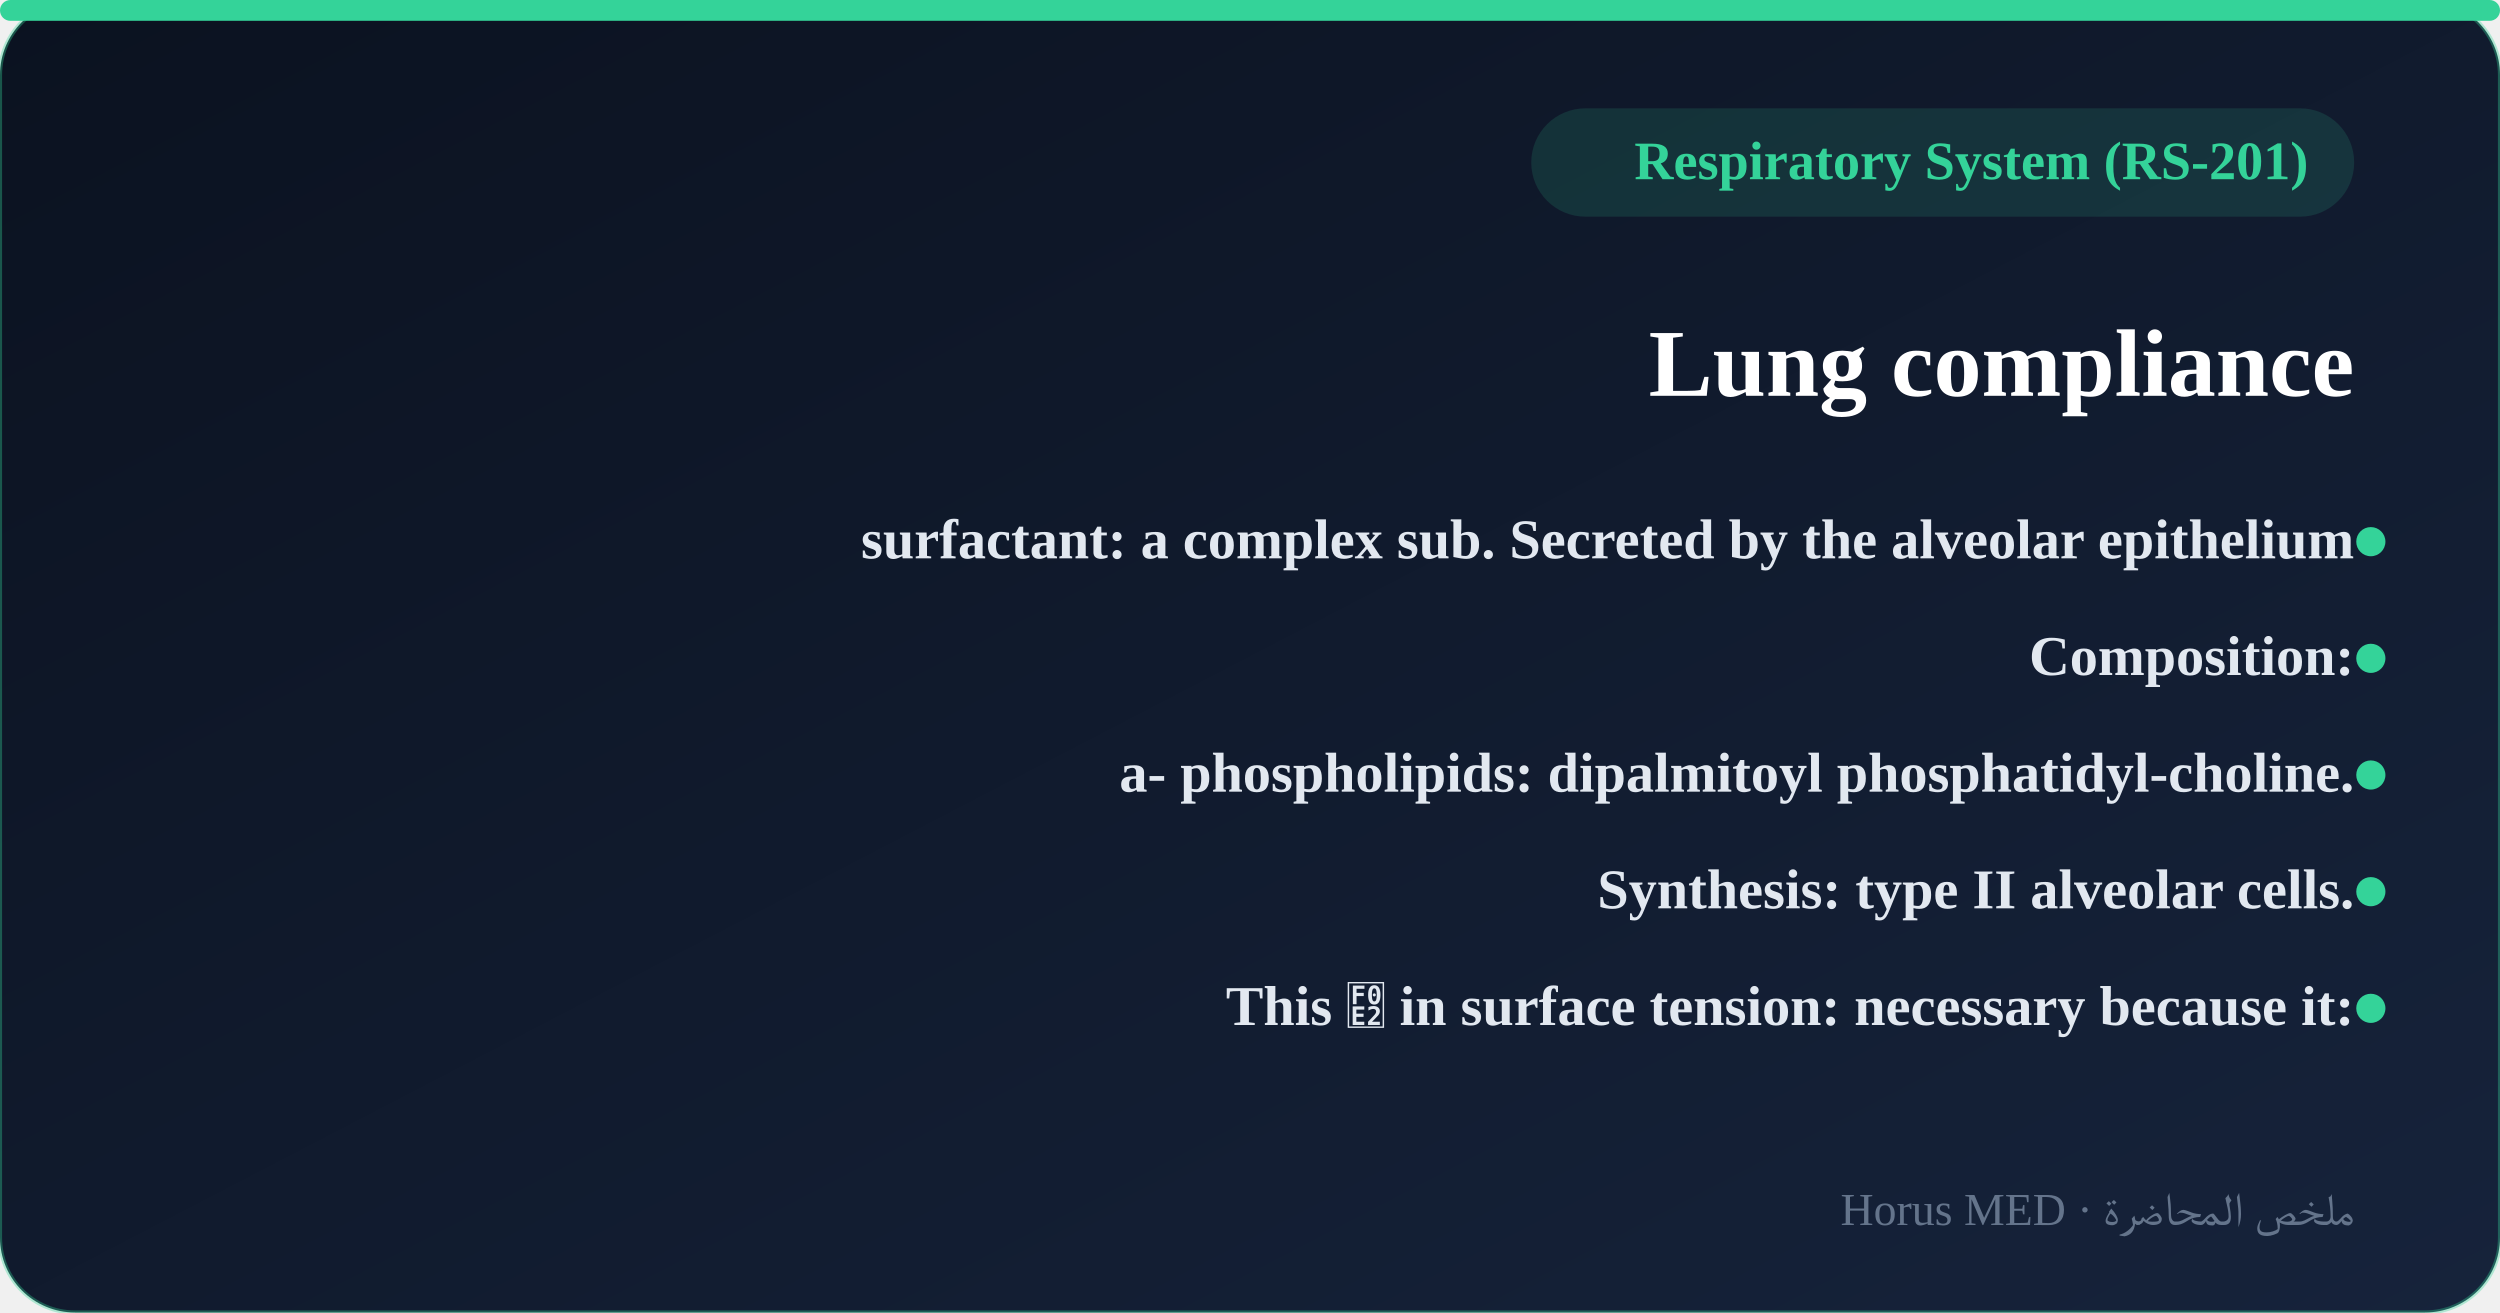
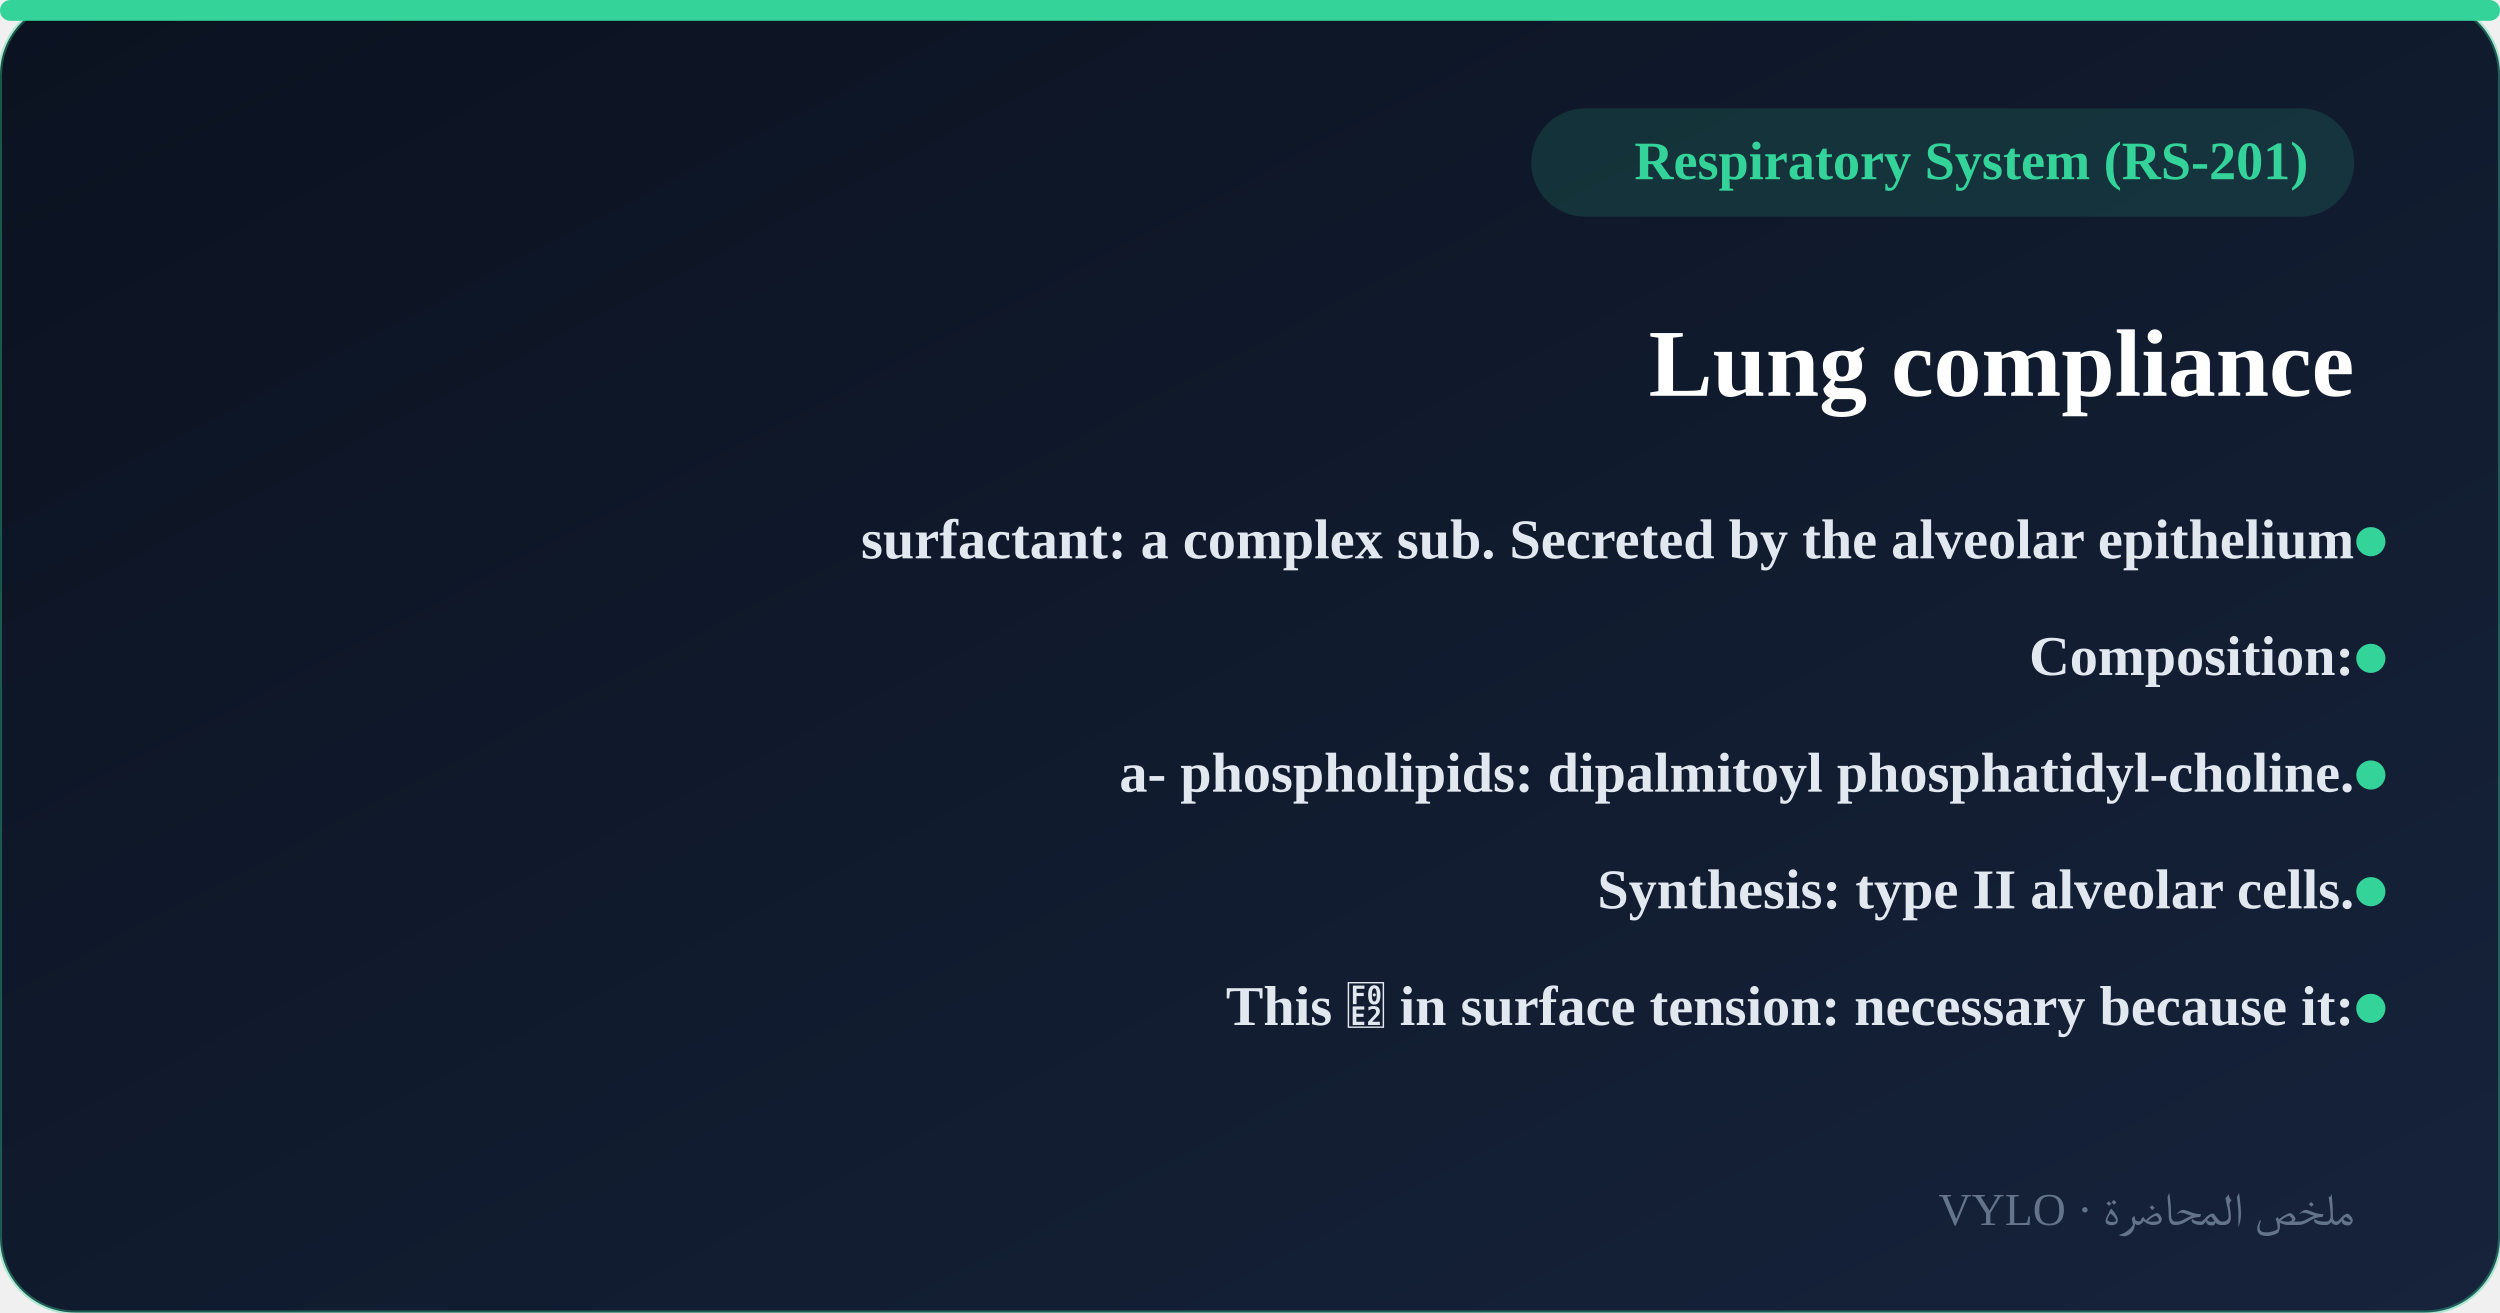
<svg xmlns="http://www.w3.org/2000/svg" width="1200" height="630" viewBox="0 0 1200 630">
  <defs>
    <linearGradient id="bg" x1="0" y1="0" x2="1" y2="1">
      <stop offset="0" stop-color="#0b1220" />
      <stop offset="1" stop-color="#16233b" />
    </linearGradient>
  </defs>
  <rect width="1200" height="630" rx="36" fill="url(#bg)" />
  <rect width="1200" height="630" rx="36" fill="none" stroke="#34d399" stroke-opacity="0.35" stroke-width="2" />
  <rect x="0" y="0" width="1200" height="10" rx="5" fill="#34d399" />
  <rect x="735" y="52" width="395" height="52" rx="26" fill="#34d399" fill-opacity="0.14" />
  <text x="1108" y="86" text-anchor="end" font-size="26" fill="#34d399" font-weight="700">Respiratory System (RS-201)</text>
  <text x="1130" y="190" text-anchor="end" font-size="46" fill="#ffffff" font-weight="800">
    <tspan x="1130" dy="0">Lung compliance</tspan>
  </text>
  <circle cx="1138" cy="260" r="7" fill="#34d399" />
  <text x="1130" y="268" text-anchor="end" font-size="27" fill="#e2e8f0" font-weight="600">surfactant: a complex sub. Secreted by the alveolar epithelium</text>
  <circle cx="1138" cy="316" r="7" fill="#34d399" />
  <text x="1130" y="324" text-anchor="end" font-size="27" fill="#e2e8f0" font-weight="600">Composition:</text>
  <circle cx="1138" cy="372" r="7" fill="#34d399" />
  <text x="1130" y="380" text-anchor="end" font-size="27" fill="#e2e8f0" font-weight="600">a- phospholipids: dipalmitoyl phosphatidyl-choline.</text>
  <circle cx="1138" cy="428" r="7" fill="#34d399" />
  <text x="1130" y="436" text-anchor="end" font-size="27" fill="#e2e8f0" font-weight="600">Synthesis: type II alveolar cells.</text>
  <circle cx="1138" cy="484" r="7" fill="#34d399" />
  <text x="1130" y="492" text-anchor="end" font-size="27" fill="#e2e8f0" font-weight="600">This  in surface tension: necessary because it:</text>
-   <text x="1130" y="588" text-anchor="end" font-size="22" fill="#64748b">Horus MED · ملخص المحاضرة</text>
+   <text x="1130" y="588" text-anchor="end" font-size="22" fill="#64748b">VYLO · ملخص المحاضرة</text>
</svg>
